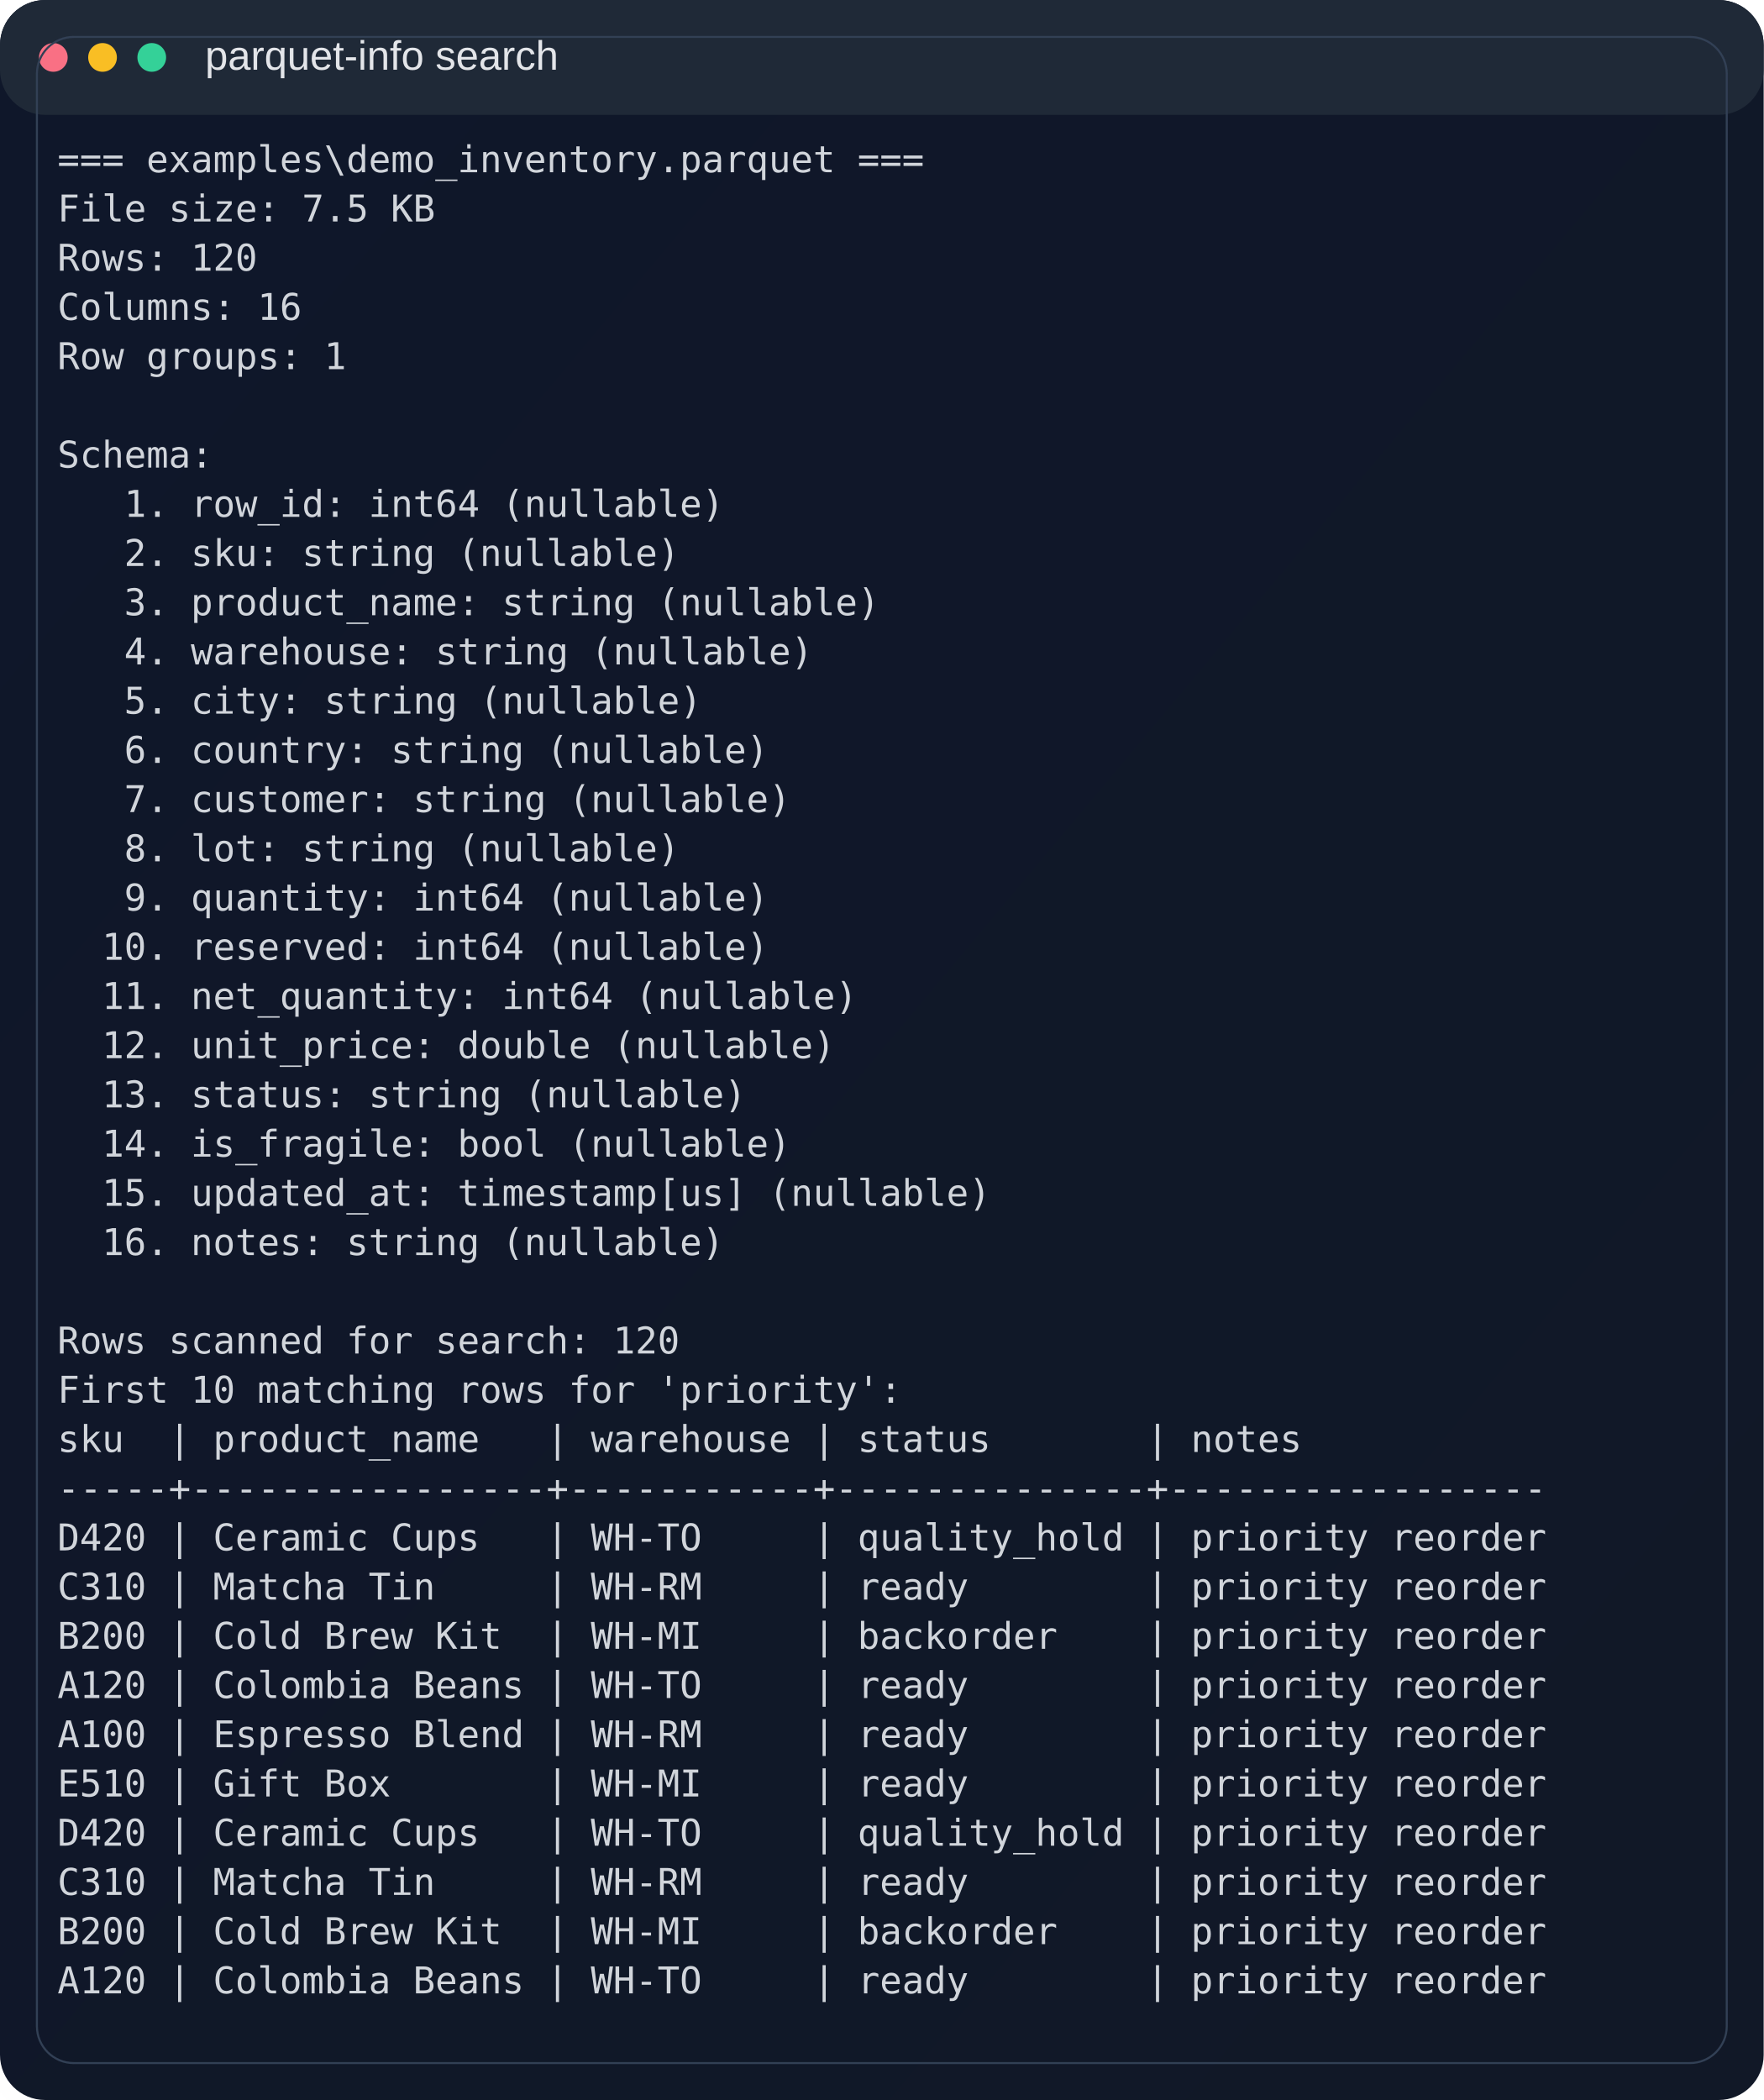
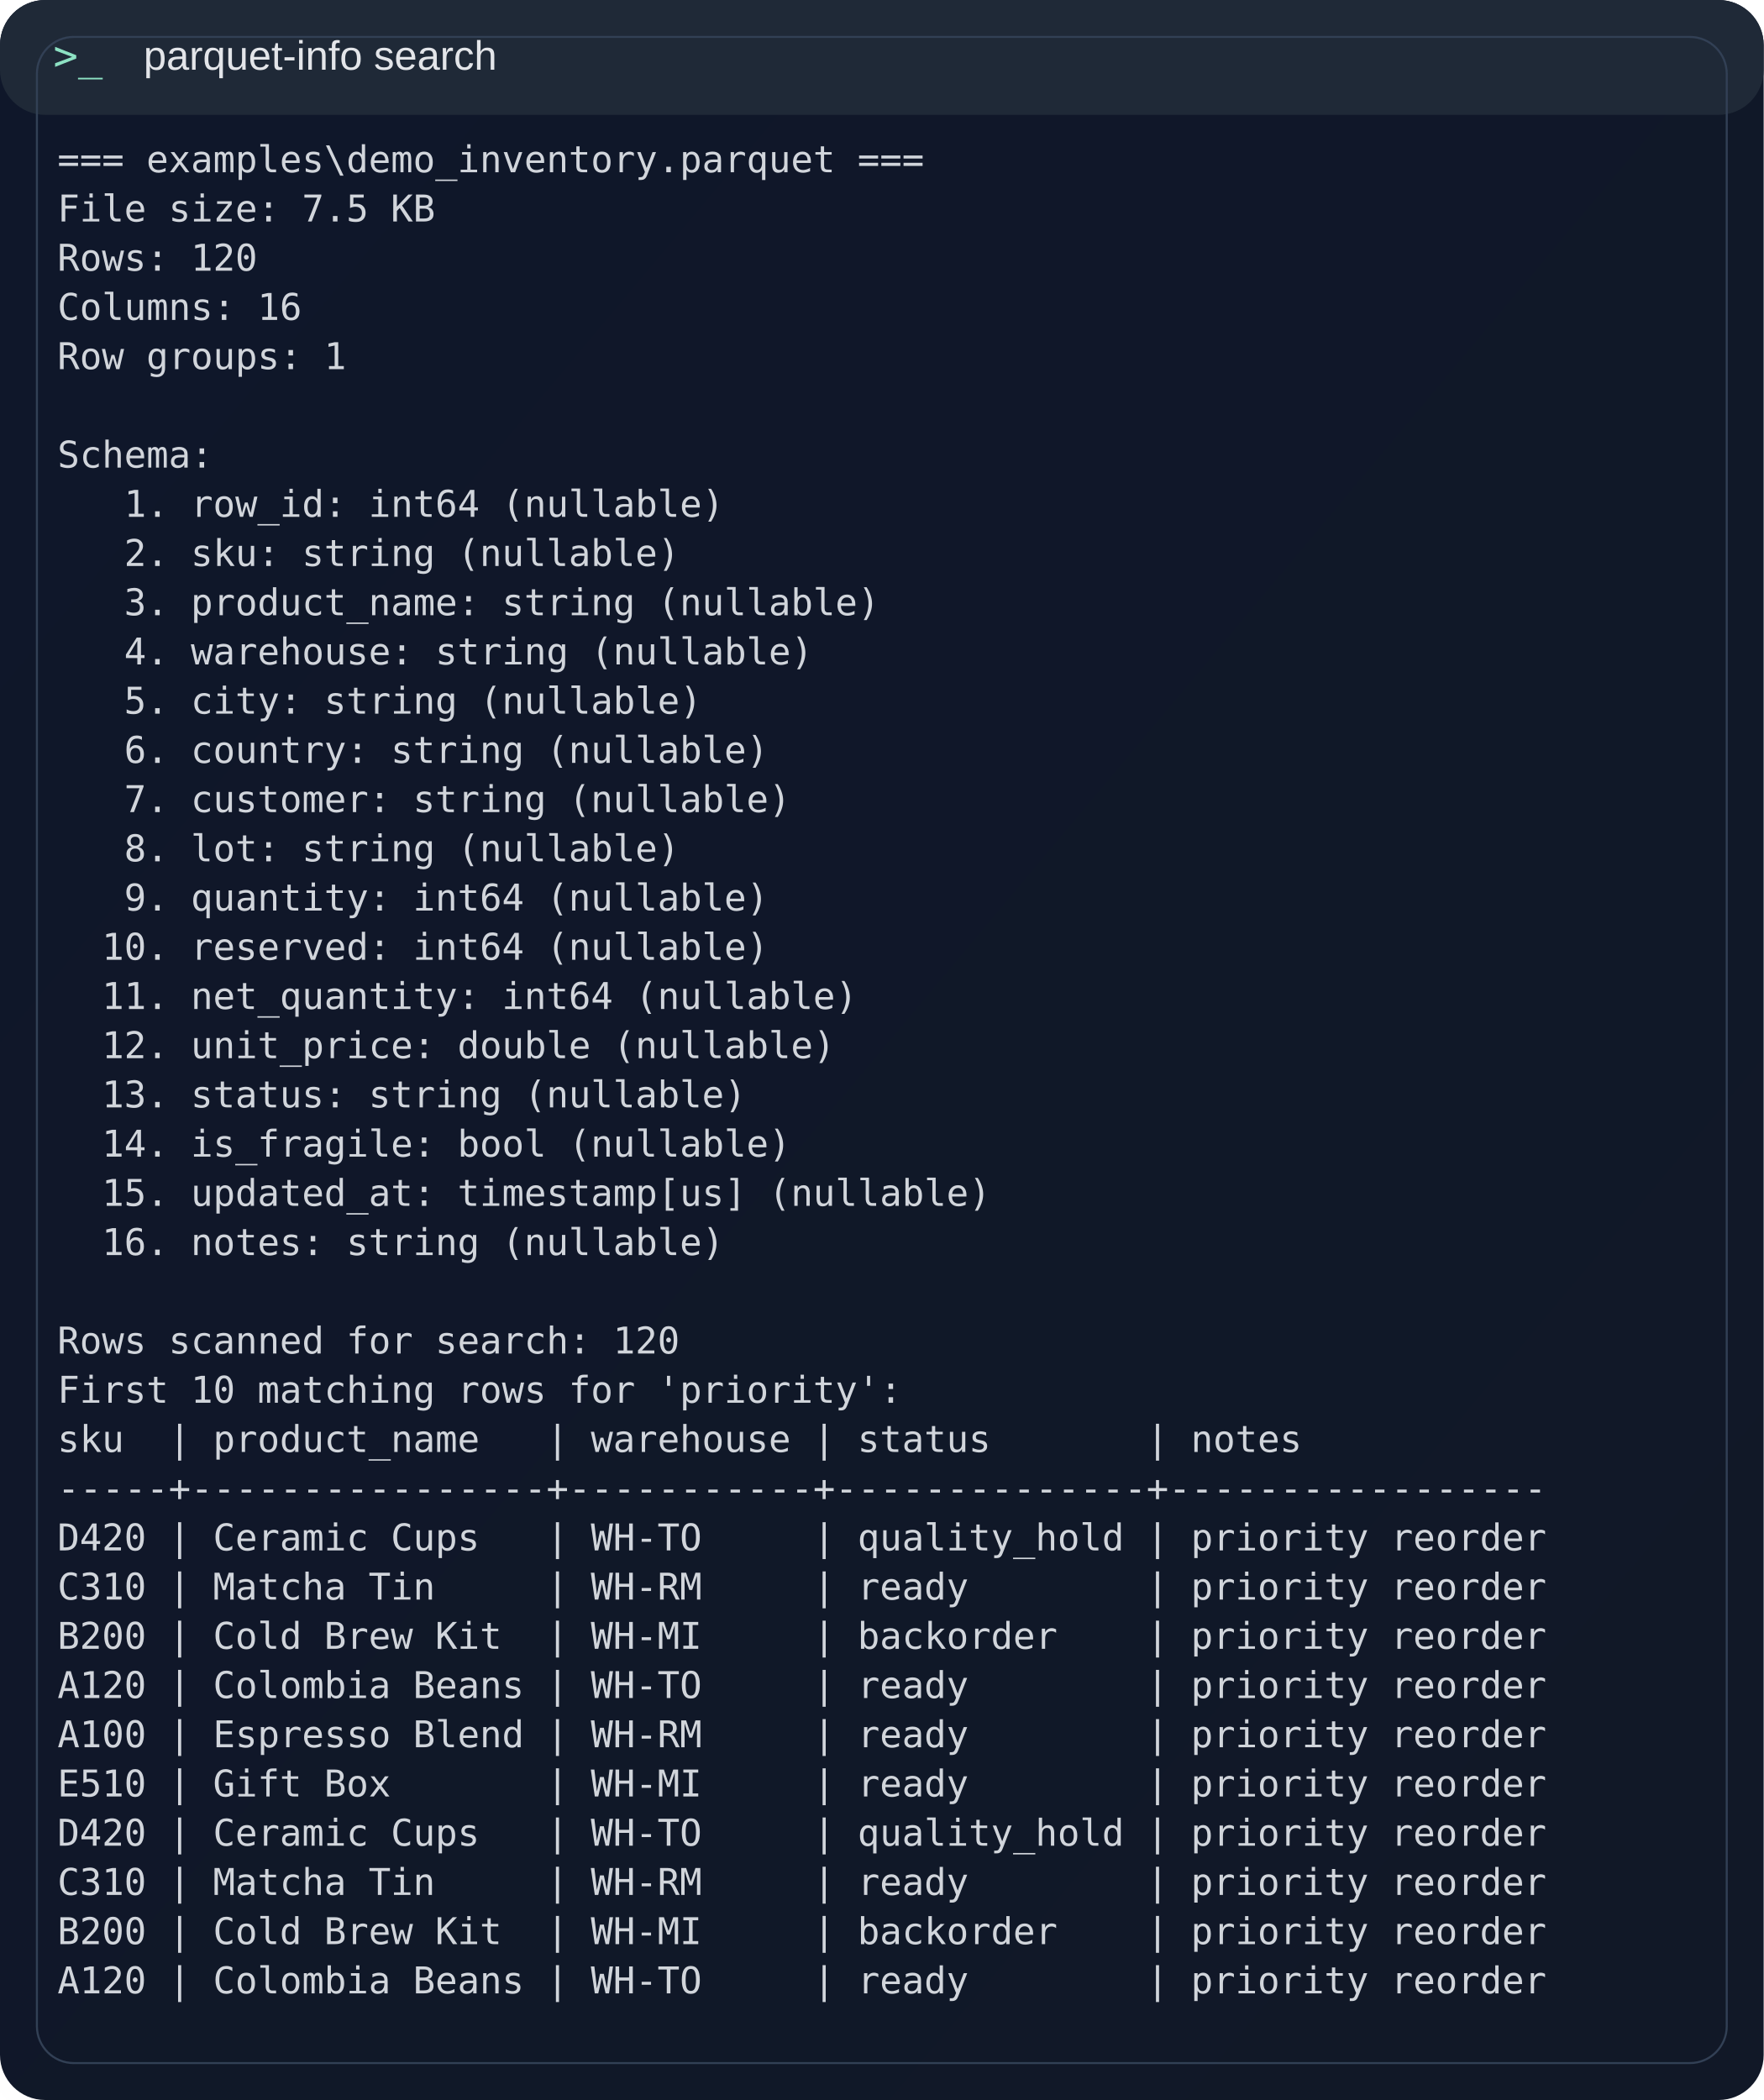
<svg xmlns="http://www.w3.org/2000/svg" width="860" height="1024" viewBox="0 0 860 1024">
  <defs>
    <linearGradient id="bg" x1="0" y1="0" x2="1" y2="1">
      <stop offset="0%" stop-color="#0f172a" />
      <stop offset="100%" stop-color="#111827" />
    </linearGradient>
    <filter id="shadow" x="-10%" y="-10%" width="120%" height="120%">
      <feDropShadow dx="0" dy="12" stdDeviation="18" flood-color="#020617" flood-opacity="0.35" />
    </filter>
  </defs>
  <rect width="860" height="1024" rx="22" fill="url(#bg)" />
  <rect x="0" y="0" width="860" height="56" rx="22" fill="#1f2937" />
-   <circle cx="26" cy="28" r="7" fill="#fb7185" />
-   <circle cx="50" cy="28" r="7" fill="#fbbf24" />
-   <circle cx="74" cy="28" r="7" fill="#34d399" />
-   <text x="100" y="34" font-family="Segoe UI, Arial, sans-serif" font-size="20" fill="#e5e7eb">parquet-info search</text>
+   <text x="26" y="34" font-family="Consolas, monospace" font-size="20" fill="#8ee3c5">&gt;_</text>
+   <text x="70" y="34" font-family="Segoe UI, Arial, sans-serif" font-size="20" fill="#e5e7eb">parquet-info search</text>
  <g filter="url(#shadow)">
    <rect x="18" y="18" width="824" height="988" rx="18" fill="none" stroke="#334155" />
  </g>
  <text x="28" y="84" font-family="Cascadia Mono, Consolas, monospace" font-size="18" fill="#d1d5db" xml:space="preserve">
    <tspan x="28" dy="0">=== examples\demo_inventory.parquet ===</tspan>
    <tspan x="28" dy="24">File size: 7.5 KB</tspan>
    <tspan x="28" dy="24">Rows: 120</tspan>
    <tspan x="28" dy="24">Columns: 16</tspan>
    <tspan x="28" dy="24">Row groups: 1</tspan>
    <tspan x="28" dy="24"> </tspan>
    <tspan x="28" dy="24">Schema:</tspan>
    <tspan x="28" dy="24">   1. row_id: int64 (nullable)</tspan>
    <tspan x="28" dy="24">   2. sku: string (nullable)</tspan>
    <tspan x="28" dy="24">   3. product_name: string (nullable)</tspan>
    <tspan x="28" dy="24">   4. warehouse: string (nullable)</tspan>
    <tspan x="28" dy="24">   5. city: string (nullable)</tspan>
    <tspan x="28" dy="24">   6. country: string (nullable)</tspan>
    <tspan x="28" dy="24">   7. customer: string (nullable)</tspan>
    <tspan x="28" dy="24">   8. lot: string (nullable)</tspan>
    <tspan x="28" dy="24">   9. quantity: int64 (nullable)</tspan>
    <tspan x="28" dy="24">  10. reserved: int64 (nullable)</tspan>
    <tspan x="28" dy="24">  11. net_quantity: int64 (nullable)</tspan>
    <tspan x="28" dy="24">  12. unit_price: double (nullable)</tspan>
    <tspan x="28" dy="24">  13. status: string (nullable)</tspan>
    <tspan x="28" dy="24">  14. is_fragile: bool (nullable)</tspan>
    <tspan x="28" dy="24">  15. updated_at: timestamp[us] (nullable)</tspan>
    <tspan x="28" dy="24">  16. notes: string (nullable)</tspan>
    <tspan x="28" dy="24"> </tspan>
    <tspan x="28" dy="24">Rows scanned for search: 120</tspan>
    <tspan x="28" dy="24">First 10 matching rows for 'priority':</tspan>
    <tspan x="28" dy="24">sku  | product_name   | warehouse | status       | notes           </tspan>
    <tspan x="28" dy="24">-----+----------------+-----------+--------------+-----------------</tspan>
    <tspan x="28" dy="24">D420 | Ceramic Cups   | WH-TO     | quality_hold | priority reorder</tspan>
    <tspan x="28" dy="24">C310 | Matcha Tin     | WH-RM     | ready        | priority reorder</tspan>
    <tspan x="28" dy="24">B200 | Cold Brew Kit  | WH-MI     | backorder    | priority reorder</tspan>
    <tspan x="28" dy="24">A120 | Colombia Beans | WH-TO     | ready        | priority reorder</tspan>
    <tspan x="28" dy="24">A100 | Espresso Blend | WH-RM     | ready        | priority reorder</tspan>
    <tspan x="28" dy="24">E510 | Gift Box       | WH-MI     | ready        | priority reorder</tspan>
    <tspan x="28" dy="24">D420 | Ceramic Cups   | WH-TO     | quality_hold | priority reorder</tspan>
    <tspan x="28" dy="24">C310 | Matcha Tin     | WH-RM     | ready        | priority reorder</tspan>
    <tspan x="28" dy="24">B200 | Cold Brew Kit  | WH-MI     | backorder    | priority reorder</tspan>
    <tspan x="28" dy="24">A120 | Colombia Beans | WH-TO     | ready        | priority reorder</tspan>
  </text>
</svg>
